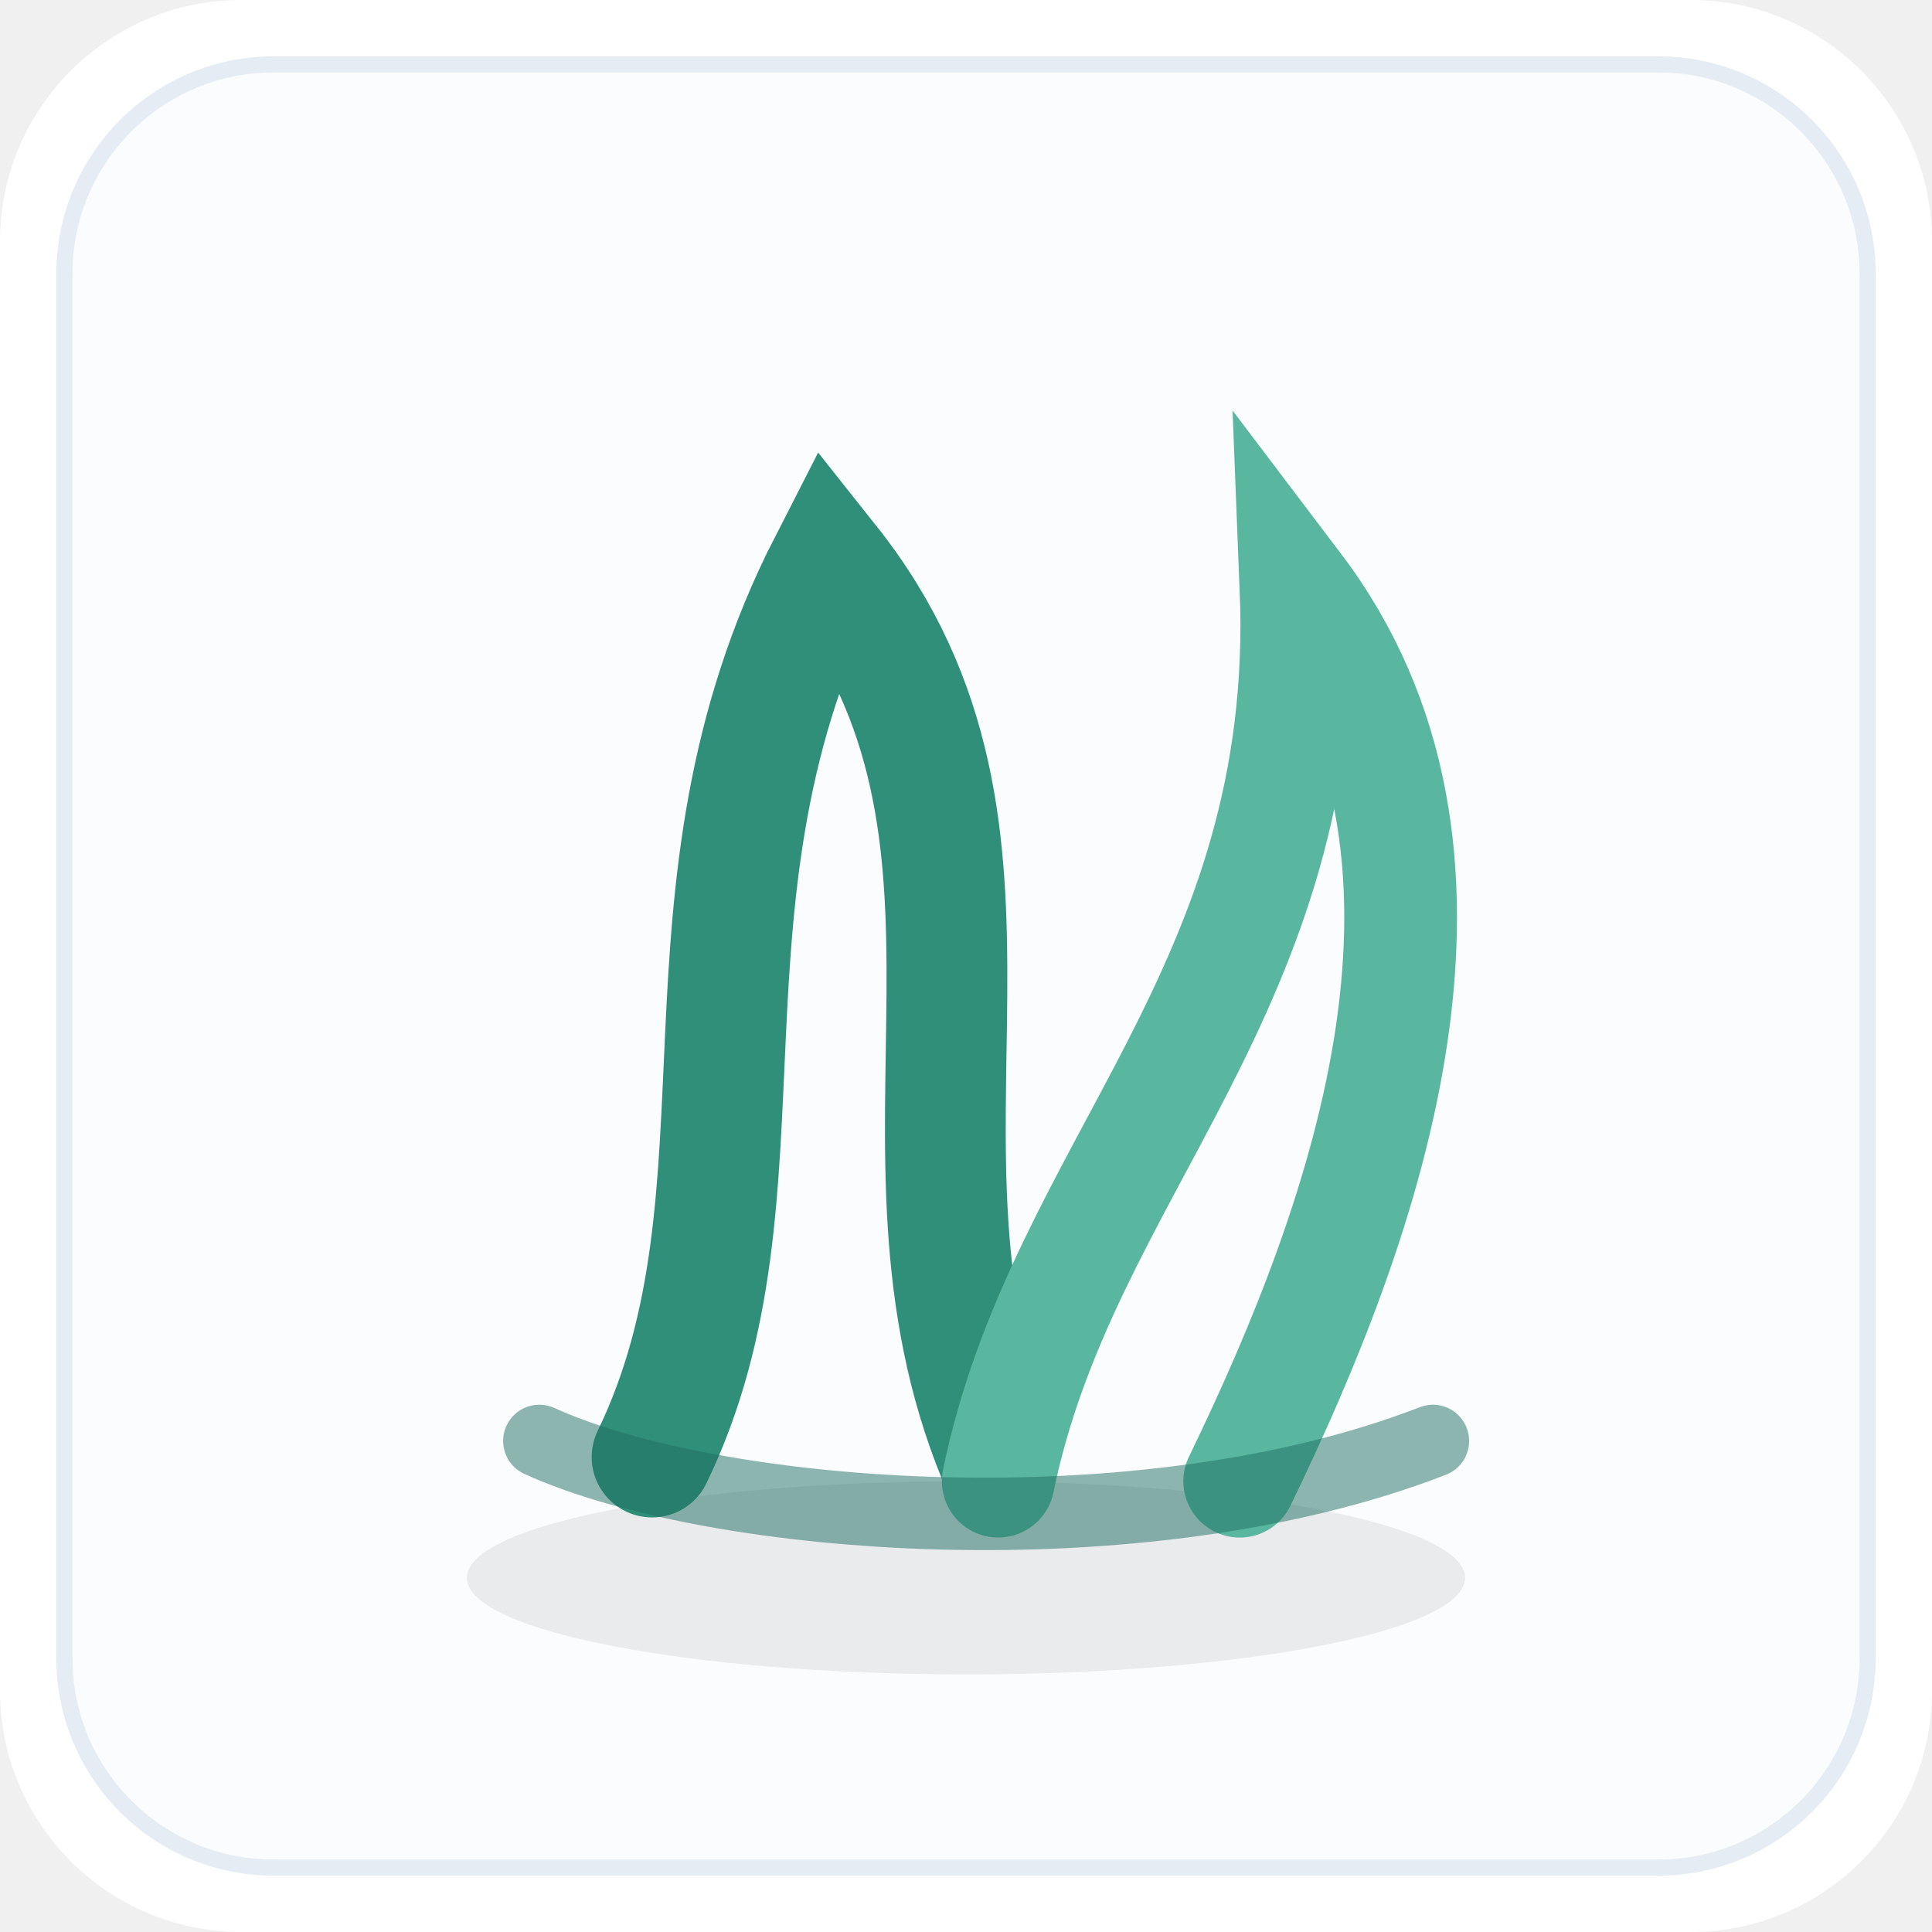
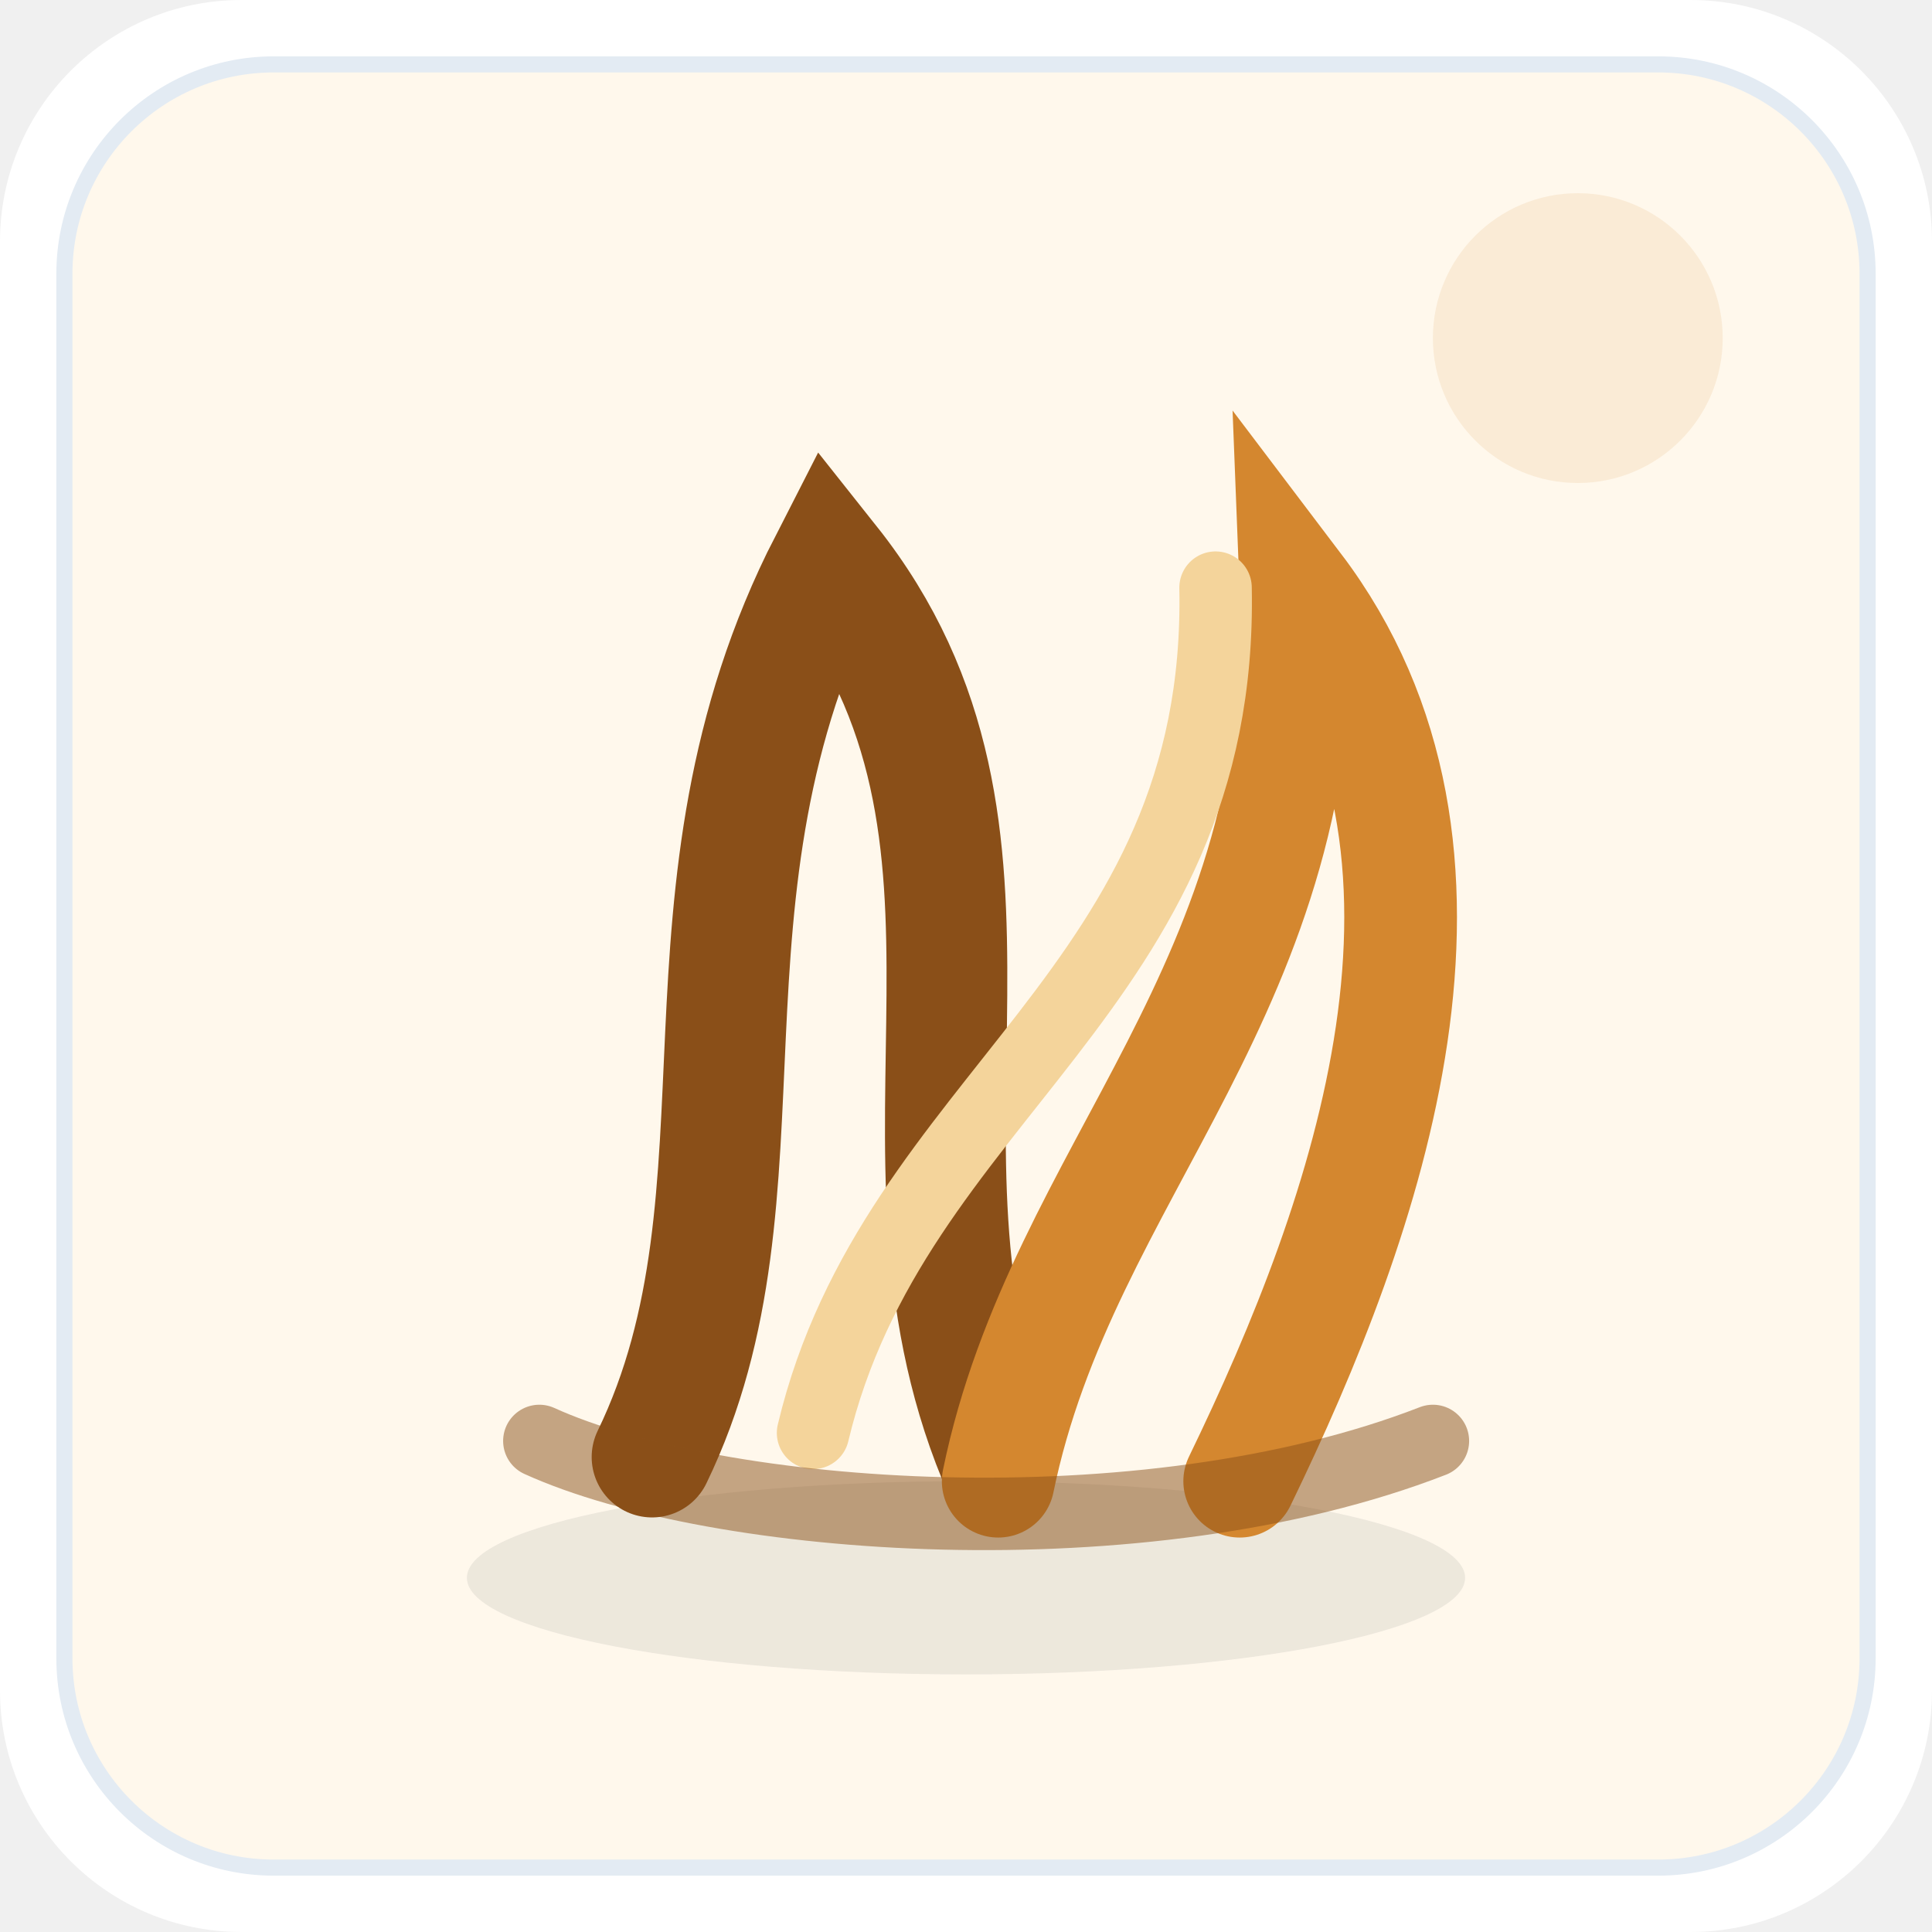
<svg xmlns="http://www.w3.org/2000/svg" viewBox="0 0 240 240" role="img" aria-label="裙带菜">
-   <rect width="240" height="240" rx="30" fill="#ffffff" />
-   <rect x="8" y="8" width="224" height="224" rx="26" fill="#fbfcfd" stroke="#e5ecf3" stroke-width="2" />
+   <rect width="240" height="240" rx="30" fill="#fff" />
+   <rect x="8" y="8" width="224" height="224" rx="26" fill="#fff8ec" stroke="#e3ebf3" stroke-width="2" />
+   <circle cx="196" cy="42" r="18" fill="#d4872f" opacity=".12" />
  <ellipse cx="120" cy="196" rx="62" ry="12" fill="#17202a" opacity=".08" />
-   <path d="M81 181c16-33 1-70 22-111 27 34 5 72 21 111" fill="none" stroke="#2f8f78" stroke-width="15" stroke-linecap="round" />
-   <path d="M124 184c8-39 39-61 37-111 25 33 9 78-7 111" fill="none" stroke="#58b79e" stroke-width="14" stroke-linecap="round" />
-   <path d="M67 179c22 10 75 14 111 0" fill="none" stroke="#1f6e62" stroke-width="9" opacity=".5" stroke-linecap="round" />
+   <path d="M81 181c16-33 1-70 22-111 27 34 5 72 21 111" fill="none" stroke="#8a4f18" stroke-width="15" stroke-linecap="round" />
+   <path d="M124 184c8-39 39-61 37-111 25 33 9 78-7 111" fill="none" stroke="#d4872f" stroke-width="14" stroke-linecap="round" />
+   <path d="M101 178c10-42 51-55 50-105" fill="none" stroke="#f4d49b" stroke-width="9" stroke-linecap="round" />
+   <path d="M67 179c22 10 75 14 111 0" fill="none" stroke="#8a4f18" stroke-width="9" opacity=".5" stroke-linecap="round" />
</svg>
